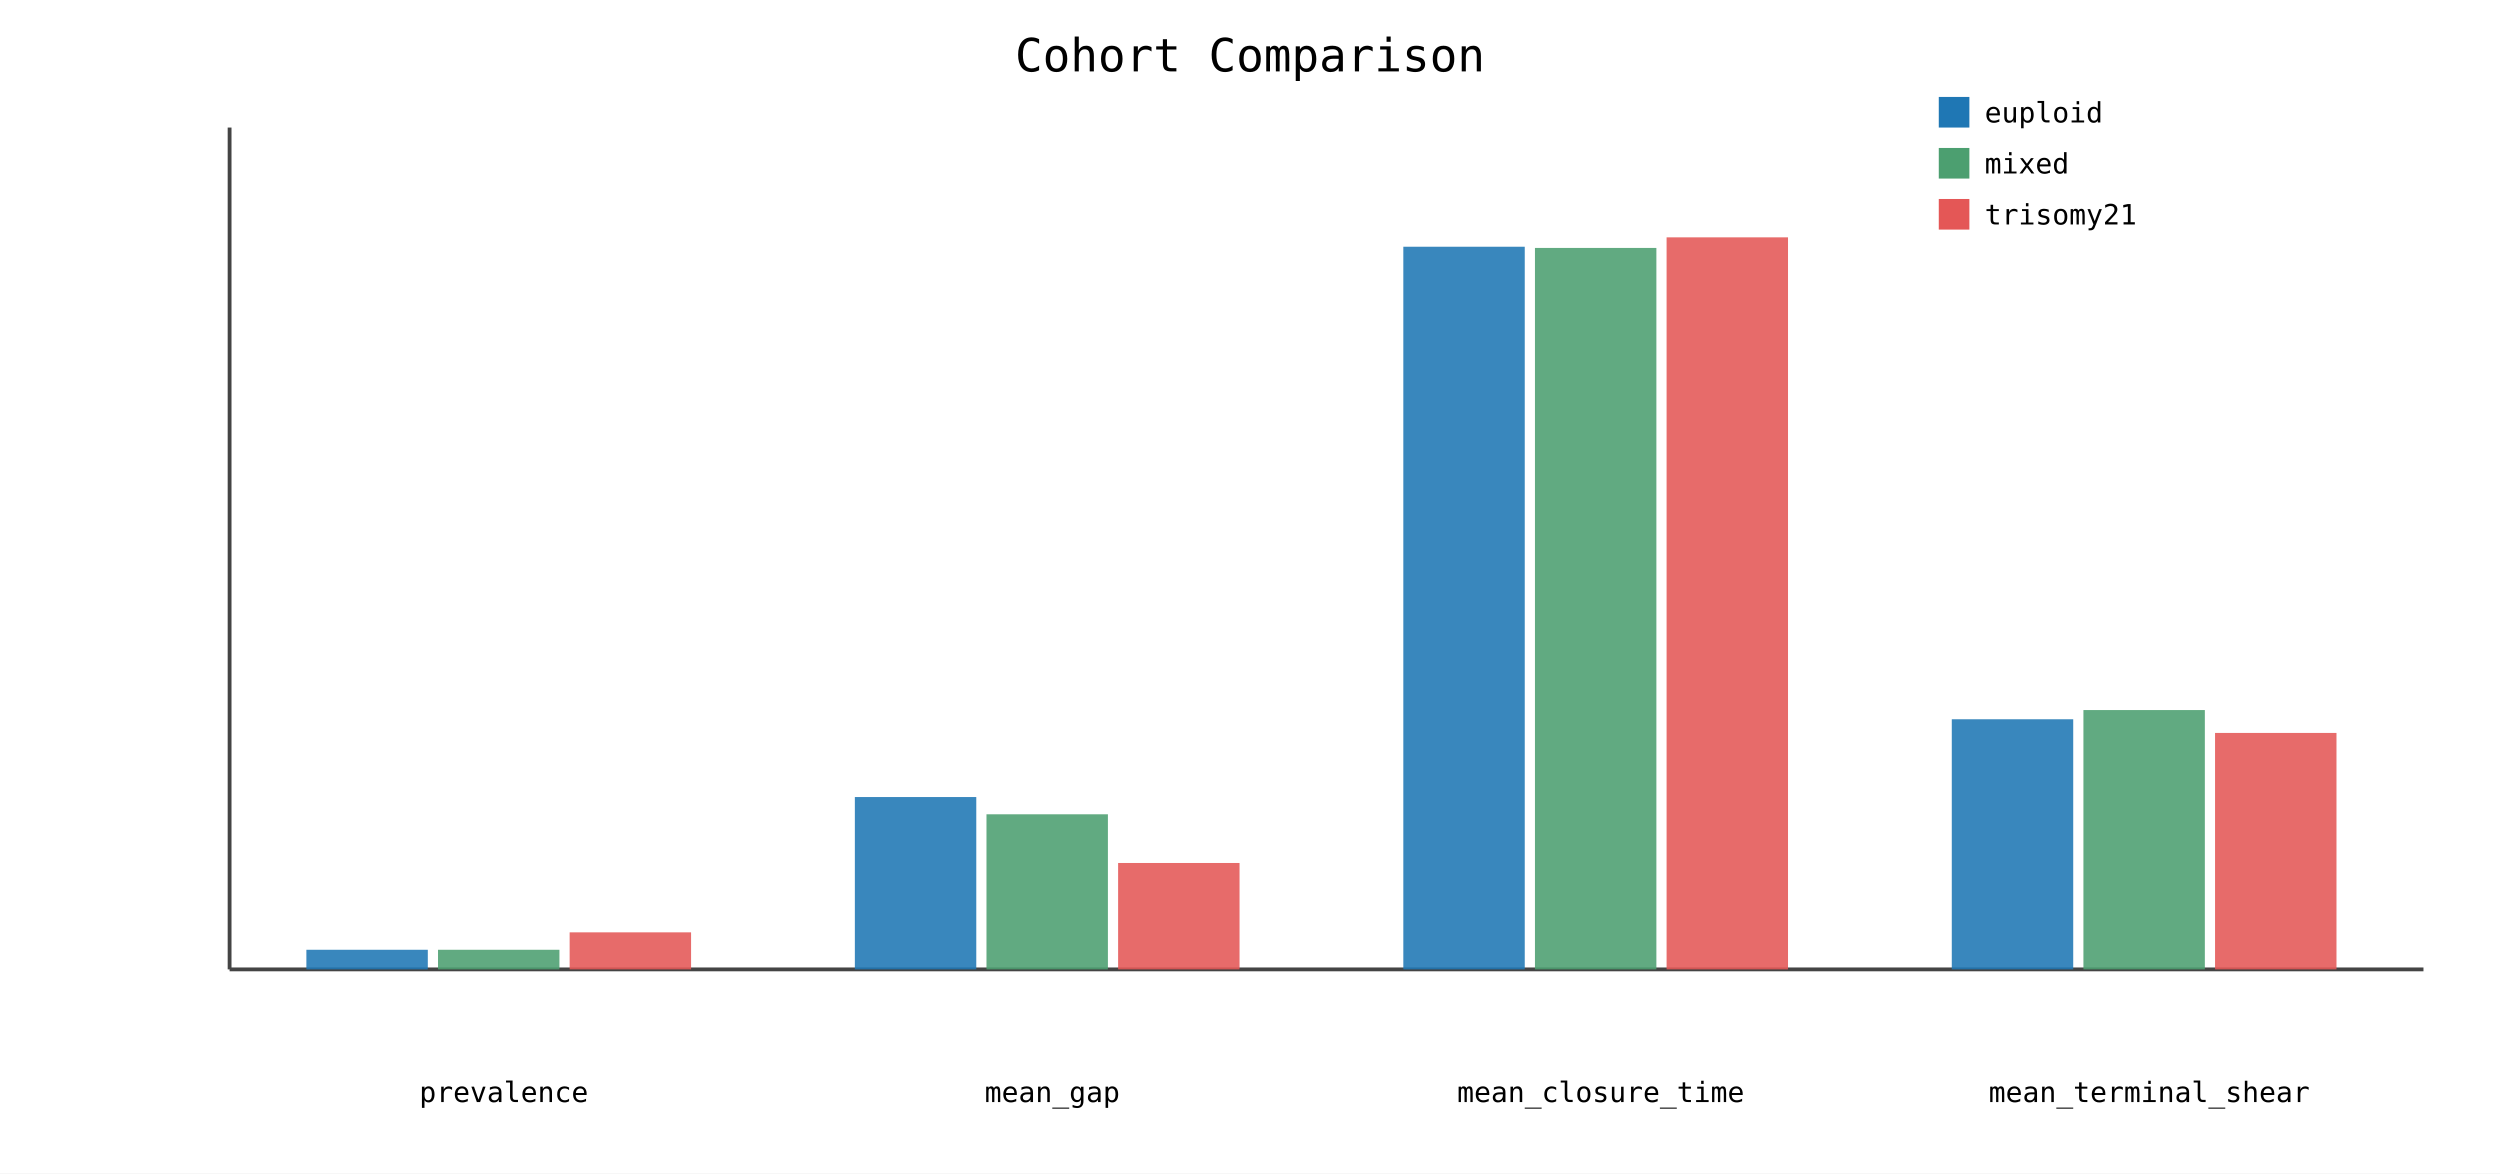
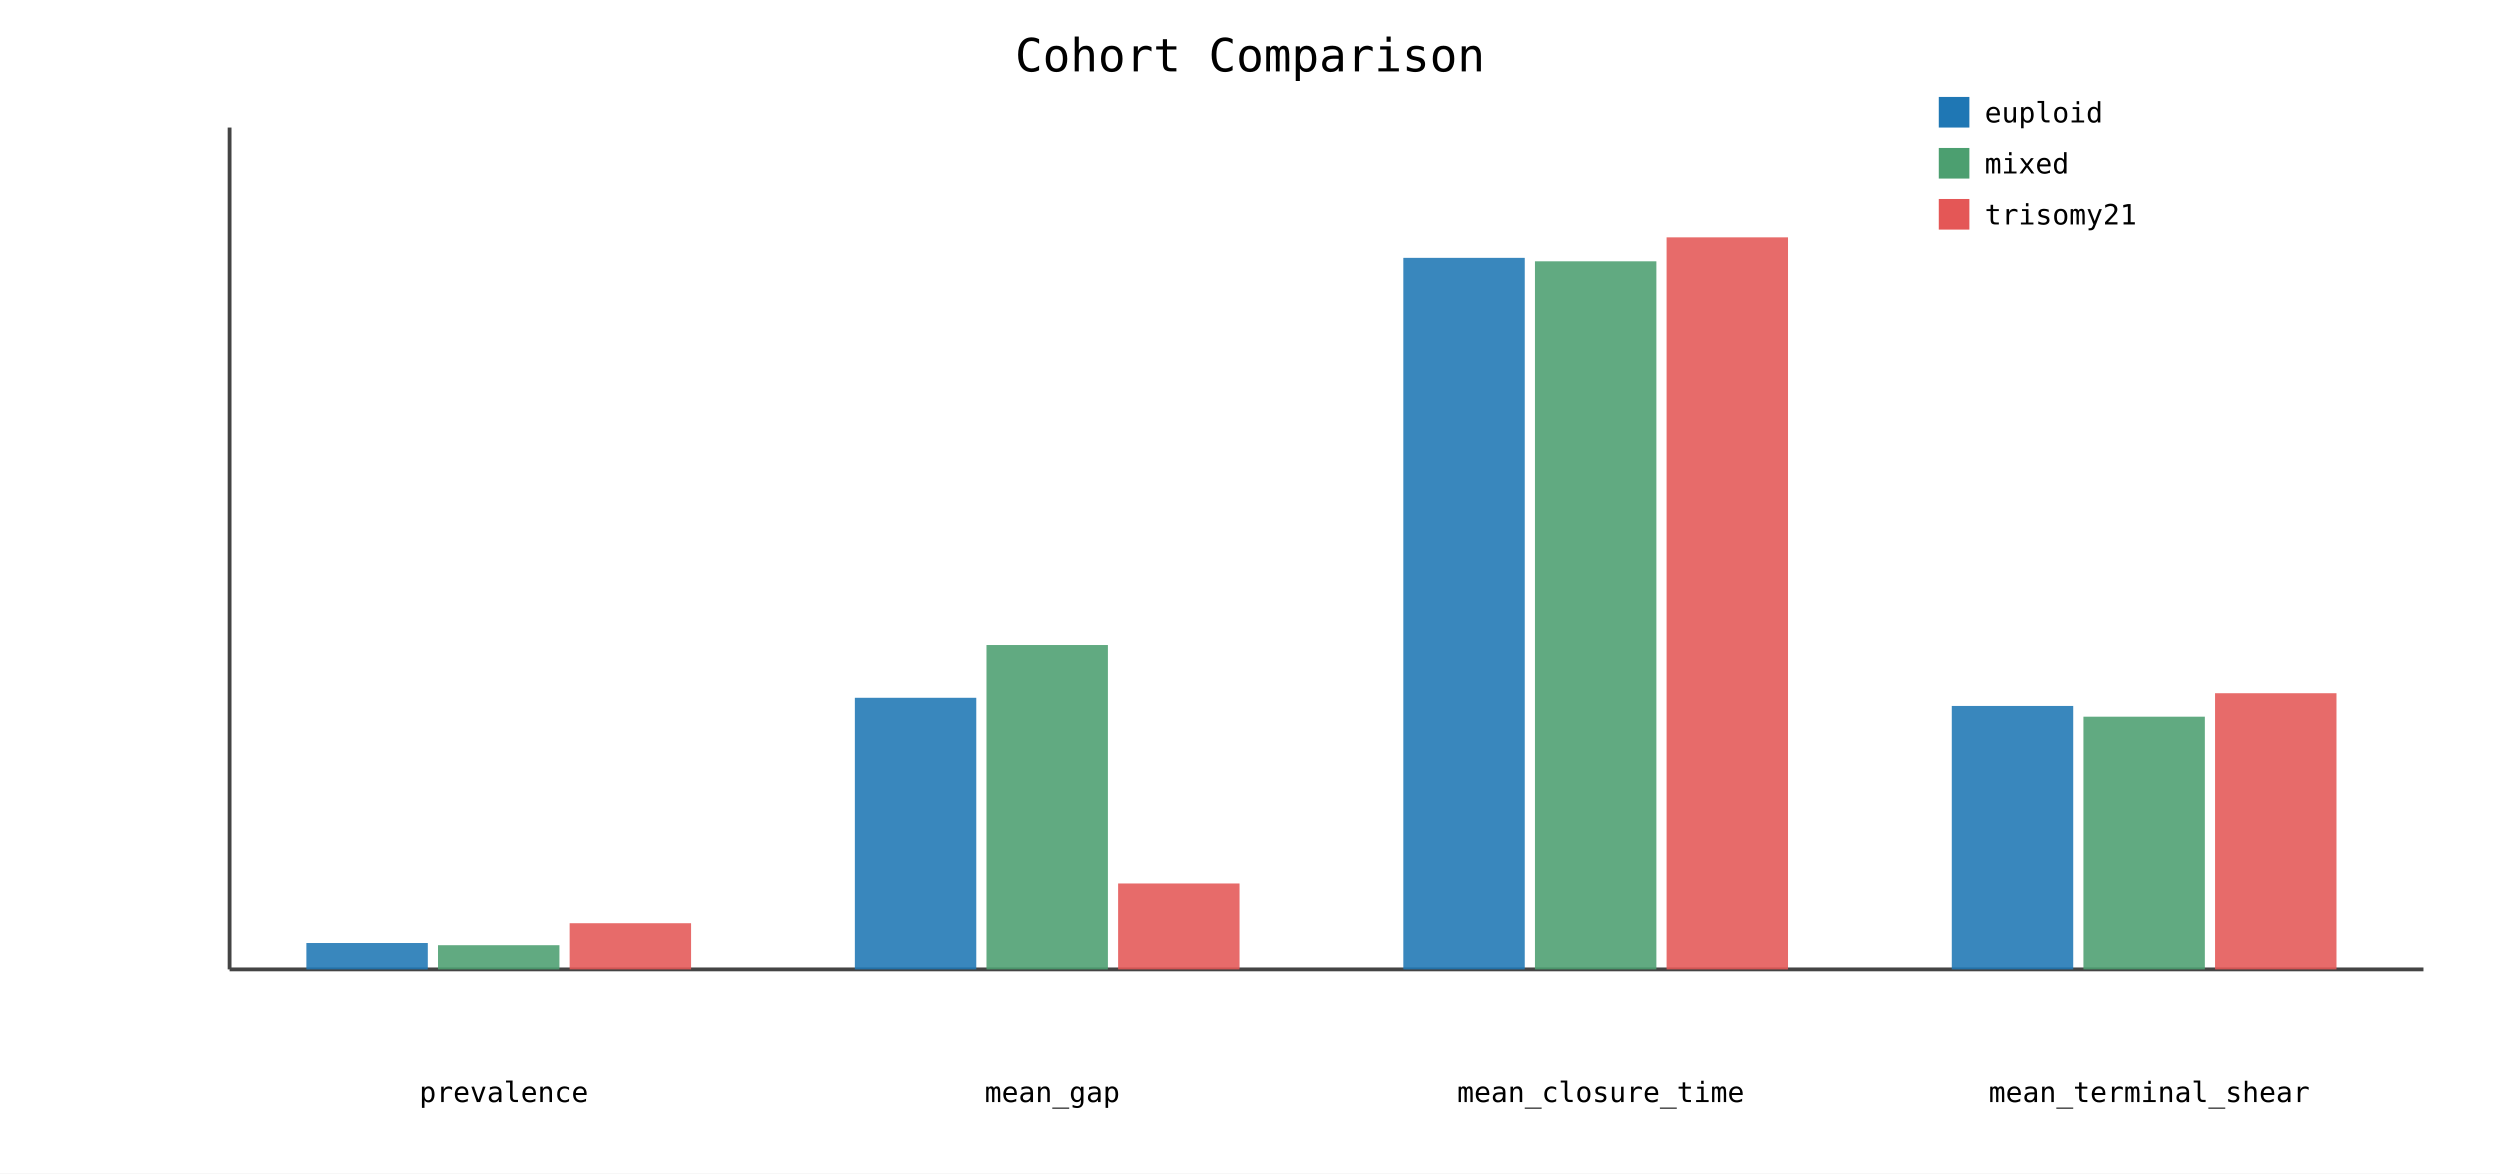
<svg xmlns="http://www.w3.org/2000/svg" width="980" height="460" viewBox="0 0 980 460">
  <rect x="0" y="0" width="980" height="460" fill="#ffffff" />
  <text x="490" y="28" text-anchor="middle" font-family="monospace" font-size="18">Cohort Comparison</text>
  <line x1="90.0" y1="380.0" x2="950.0" y2="380.0" stroke="#444" stroke-width="1.5" />
  <line x1="90.0" y1="50.0" x2="90.0" y2="380.0" stroke="#444" stroke-width="1.5" />
-   <rect x="120.1" y="372.31" width="47.6" height="7.69" fill="#1f77b4" opacity="0.88" />
-   <rect x="171.7" y="372.31" width="47.6" height="7.69" fill="#4c9f70" opacity="0.88" />
-   <rect x="223.3" y="365.48" width="47.6" height="14.52" fill="#e45756" opacity="0.88" />
+   <rect x="120.1" y="369.66" width="47.6" height="10.34" fill="#1f77b4" opacity="0.88" />
+   <rect x="171.7" y="370.52" width="47.6" height="9.48" fill="#4c9f70" opacity="0.88" />
+   <rect x="223.3" y="361.9" width="47.6" height="18.1" fill="#e45756" opacity="0.88" />
  <text x="197.5" y="432" text-anchor="middle" font-family="monospace" font-size="11">prevalence</text>
-   <rect x="335.1" y="312.44" width="47.6" height="67.56" fill="#1f77b4" opacity="0.88" />
-   <rect x="386.7" y="319.2" width="47.6" height="60.8" fill="#4c9f70" opacity="0.88" />
-   <rect x="438.3" y="338.29" width="47.6" height="41.71" fill="#e45756" opacity="0.88" />
+   <rect x="335.1" y="273.53" width="47.6" height="106.47" fill="#1f77b4" opacity="0.88" />
+   <rect x="386.7" y="252.85" width="47.6" height="127.15" fill="#4c9f70" opacity="0.88" />
+   <rect x="438.3" y="346.32" width="47.6" height="33.68" fill="#e45756" opacity="0.88" />
  <text x="412.5" y="432" text-anchor="middle" font-family="monospace" font-size="11">mean_gap</text>
-   <rect x="550.1" y="96.72" width="47.6" height="283.28" fill="#1f77b4" opacity="0.88" />
-   <rect x="601.7" y="97.19" width="47.6" height="282.81" fill="#4c9f70" opacity="0.88" />
+   <rect x="550.1" y="101.08" width="47.6" height="278.92" fill="#1f77b4" opacity="0.88" />
+   <rect x="601.7" y="102.43" width="47.6" height="277.57" fill="#4c9f70" opacity="0.88" />
  <rect x="653.3" y="93.04" width="47.6" height="286.96" fill="#e45756" opacity="0.88" />
  <text x="627.5" y="432" text-anchor="middle" font-family="monospace" font-size="11">mean_closure_time</text>
-   <rect x="765.1" y="281.95" width="47.6" height="98.05" fill="#1f77b4" opacity="0.88" />
-   <rect x="816.7" y="278.34" width="47.6" height="101.66" fill="#4c9f70" opacity="0.88" />
-   <rect x="868.3" y="287.31" width="47.6" height="92.69" fill="#e45756" opacity="0.88" />
+   <rect x="765.1" y="276.73" width="47.6" height="103.27" fill="#1f77b4" opacity="0.88" />
+   <rect x="816.7" y="280.94" width="47.6" height="99.06" fill="#4c9f70" opacity="0.88" />
+   <rect x="868.3" y="271.74" width="47.6" height="108.26" fill="#e45756" opacity="0.88" />
  <text x="842.5" y="432" text-anchor="middle" font-family="monospace" font-size="11">mean_terminal_shear</text>
  <rect x="760" y="38" width="12" height="12" fill="#1f77b4" />
  <text x="778" y="48" font-family="monospace" font-size="11">euploid</text>
  <rect x="760" y="58" width="12" height="12" fill="#4c9f70" />
  <text x="778" y="68" font-family="monospace" font-size="11">mixed</text>
  <rect x="760" y="78" width="12" height="12" fill="#e45756" />
  <text x="778" y="88" font-family="monospace" font-size="11">trisomy21</text>
</svg>
